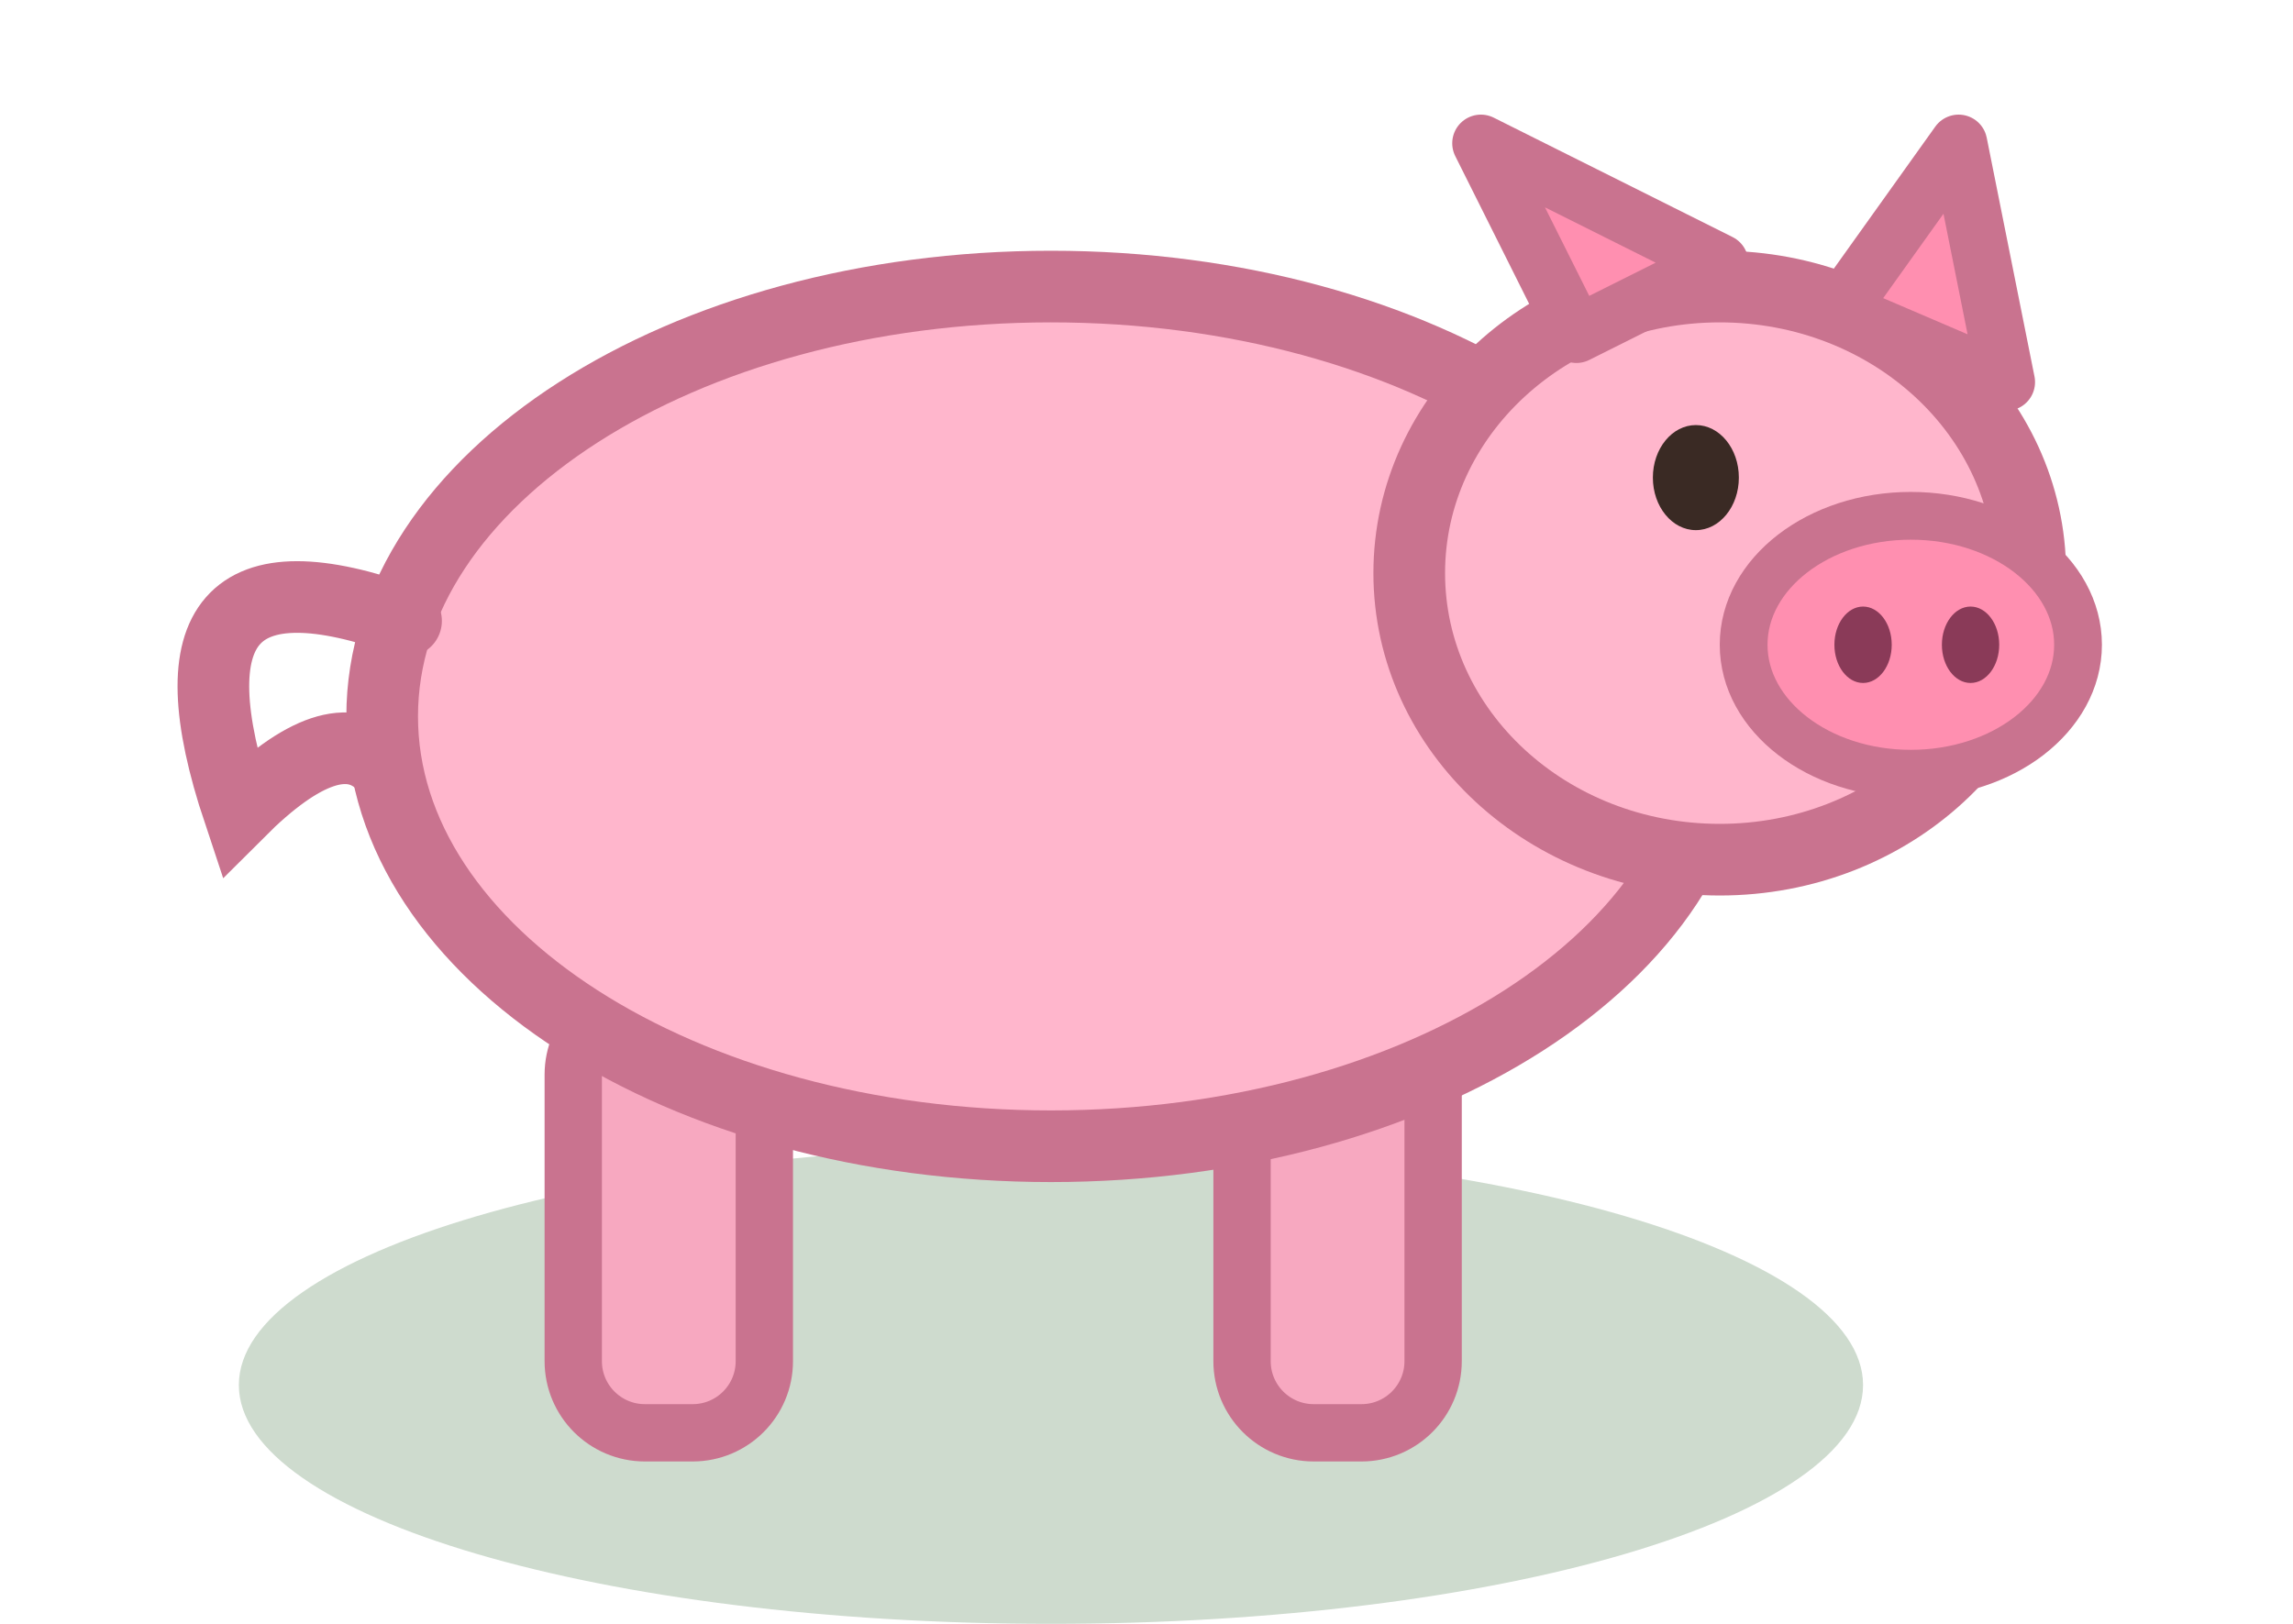
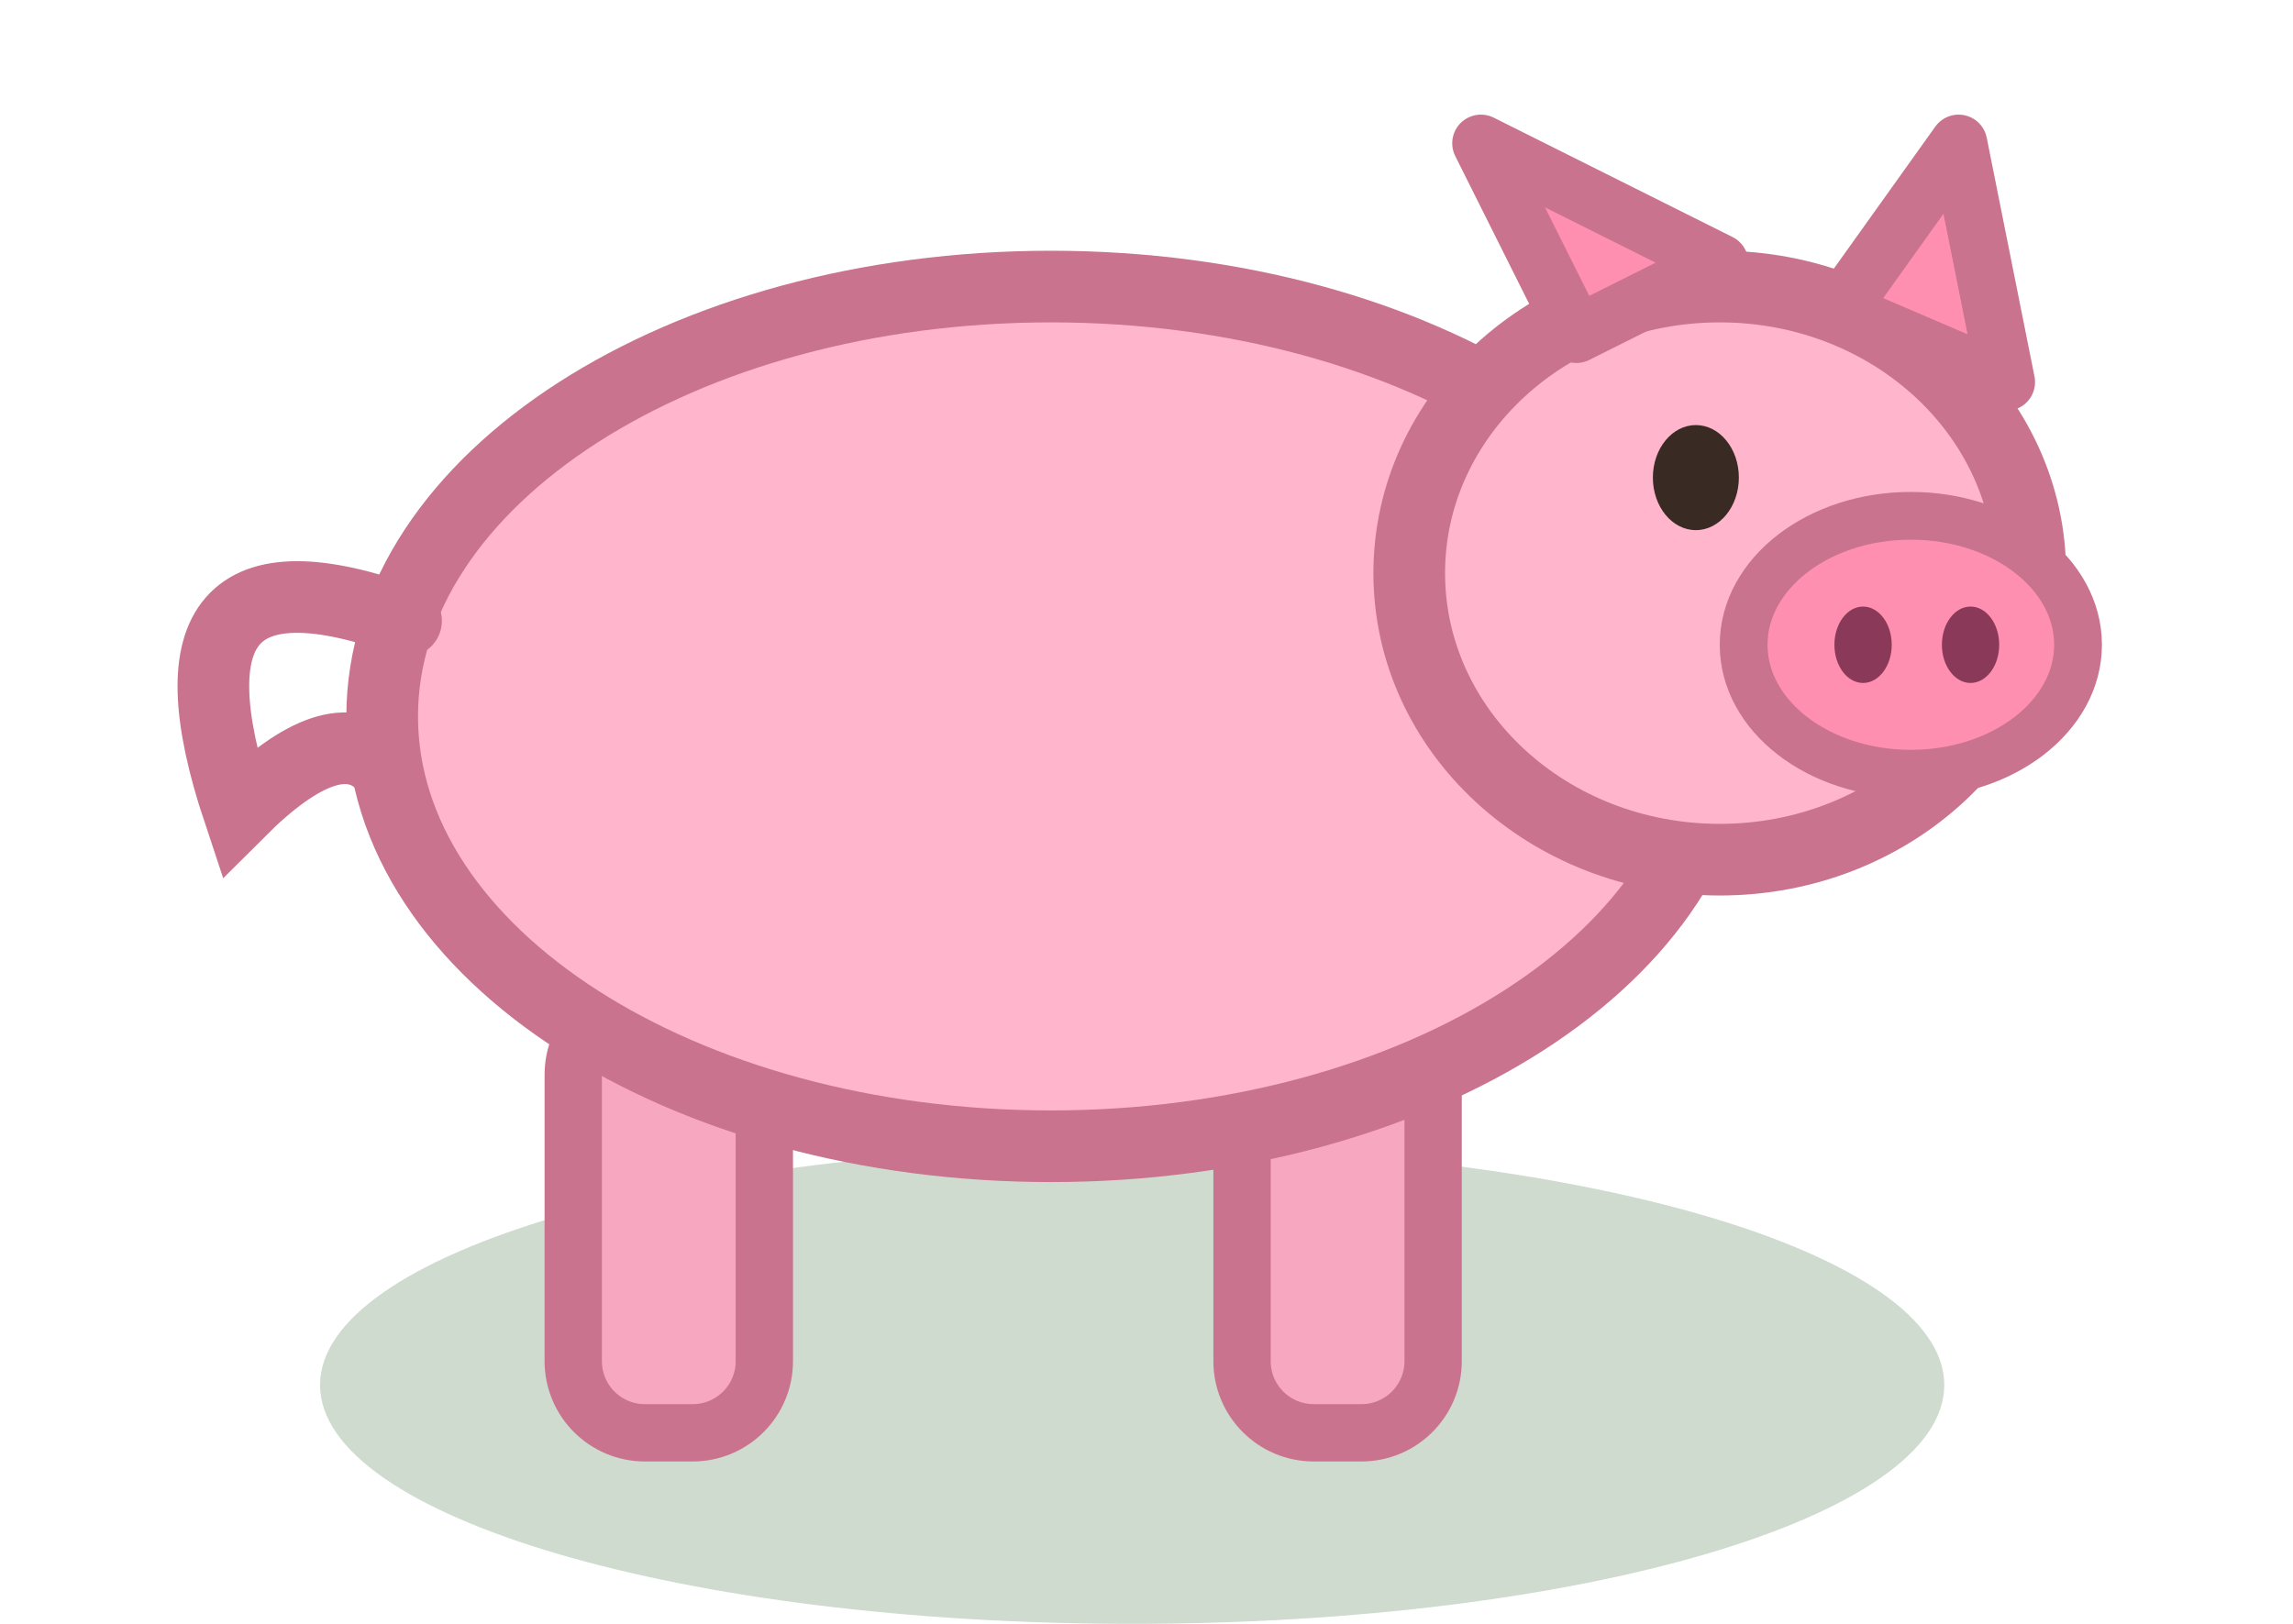
<svg xmlns="http://www.w3.org/2000/svg" viewBox="-44 -58 96 68" role="img" aria-label="Heo" data-style="pop" data-game="animal-pig">
  <g transform="translate(0 0)">
    <g transform="scale(1 1)">
-       <ellipse cx="0" cy="0" rx="34" ry="10" fill="#1F5A22" opacity="0.22" />
+       <ellipse cx="3.4" cy="0" rx="34" ry="10" fill="#1F5A22" opacity="0.220" />
      <rect x="-20" y="-16" width="8" height="18" rx="3" fill="#F7A8C0" stroke="#C9738F" stroke-width="2.4" />
      <rect x="8" y="-16" width="8" height="18" rx="3" fill="#F7A8C0" stroke="#C9738F" stroke-width="2.4" />
      <ellipse cx="0" cy="-28" rx="28" ry="18" fill="#FFB6CC" stroke="#C9738F" stroke-width="3" />
      <path d="M-27 -32Q-38 -36 -34 -24Q-30 -28 -28 -26" fill="none" stroke="#C9738F" stroke-width="3" stroke-linecap="round" />
      <ellipse cx="28" cy="-34" rx="13" ry="12" fill="#FFB6CC" stroke="#C9738F" stroke-width="3" />
      <ellipse cx="36" cy="-31" rx="7" ry="5.4" fill="#FF8FB0" stroke="#C9738F" stroke-width="2" />
      <ellipse cx="34" cy="-31" rx="1.2" ry="1.6" fill="#8A3A58" />
      <ellipse cx="38.5" cy="-31" rx="1.2" ry="1.6" fill="#8A3A58" />
      <ellipse cx="27" cy="-38" rx="1.8" ry="2.2" fill="#3A2A24" />
      <path d="M22 -44L18 -52L28 -47Z M33 -45L38 -52L40 -42Z" fill="#FF8FB0" stroke="#C9738F" stroke-width="2.4" stroke-linejoin="round" />
    </g>
  </g>
</svg>
